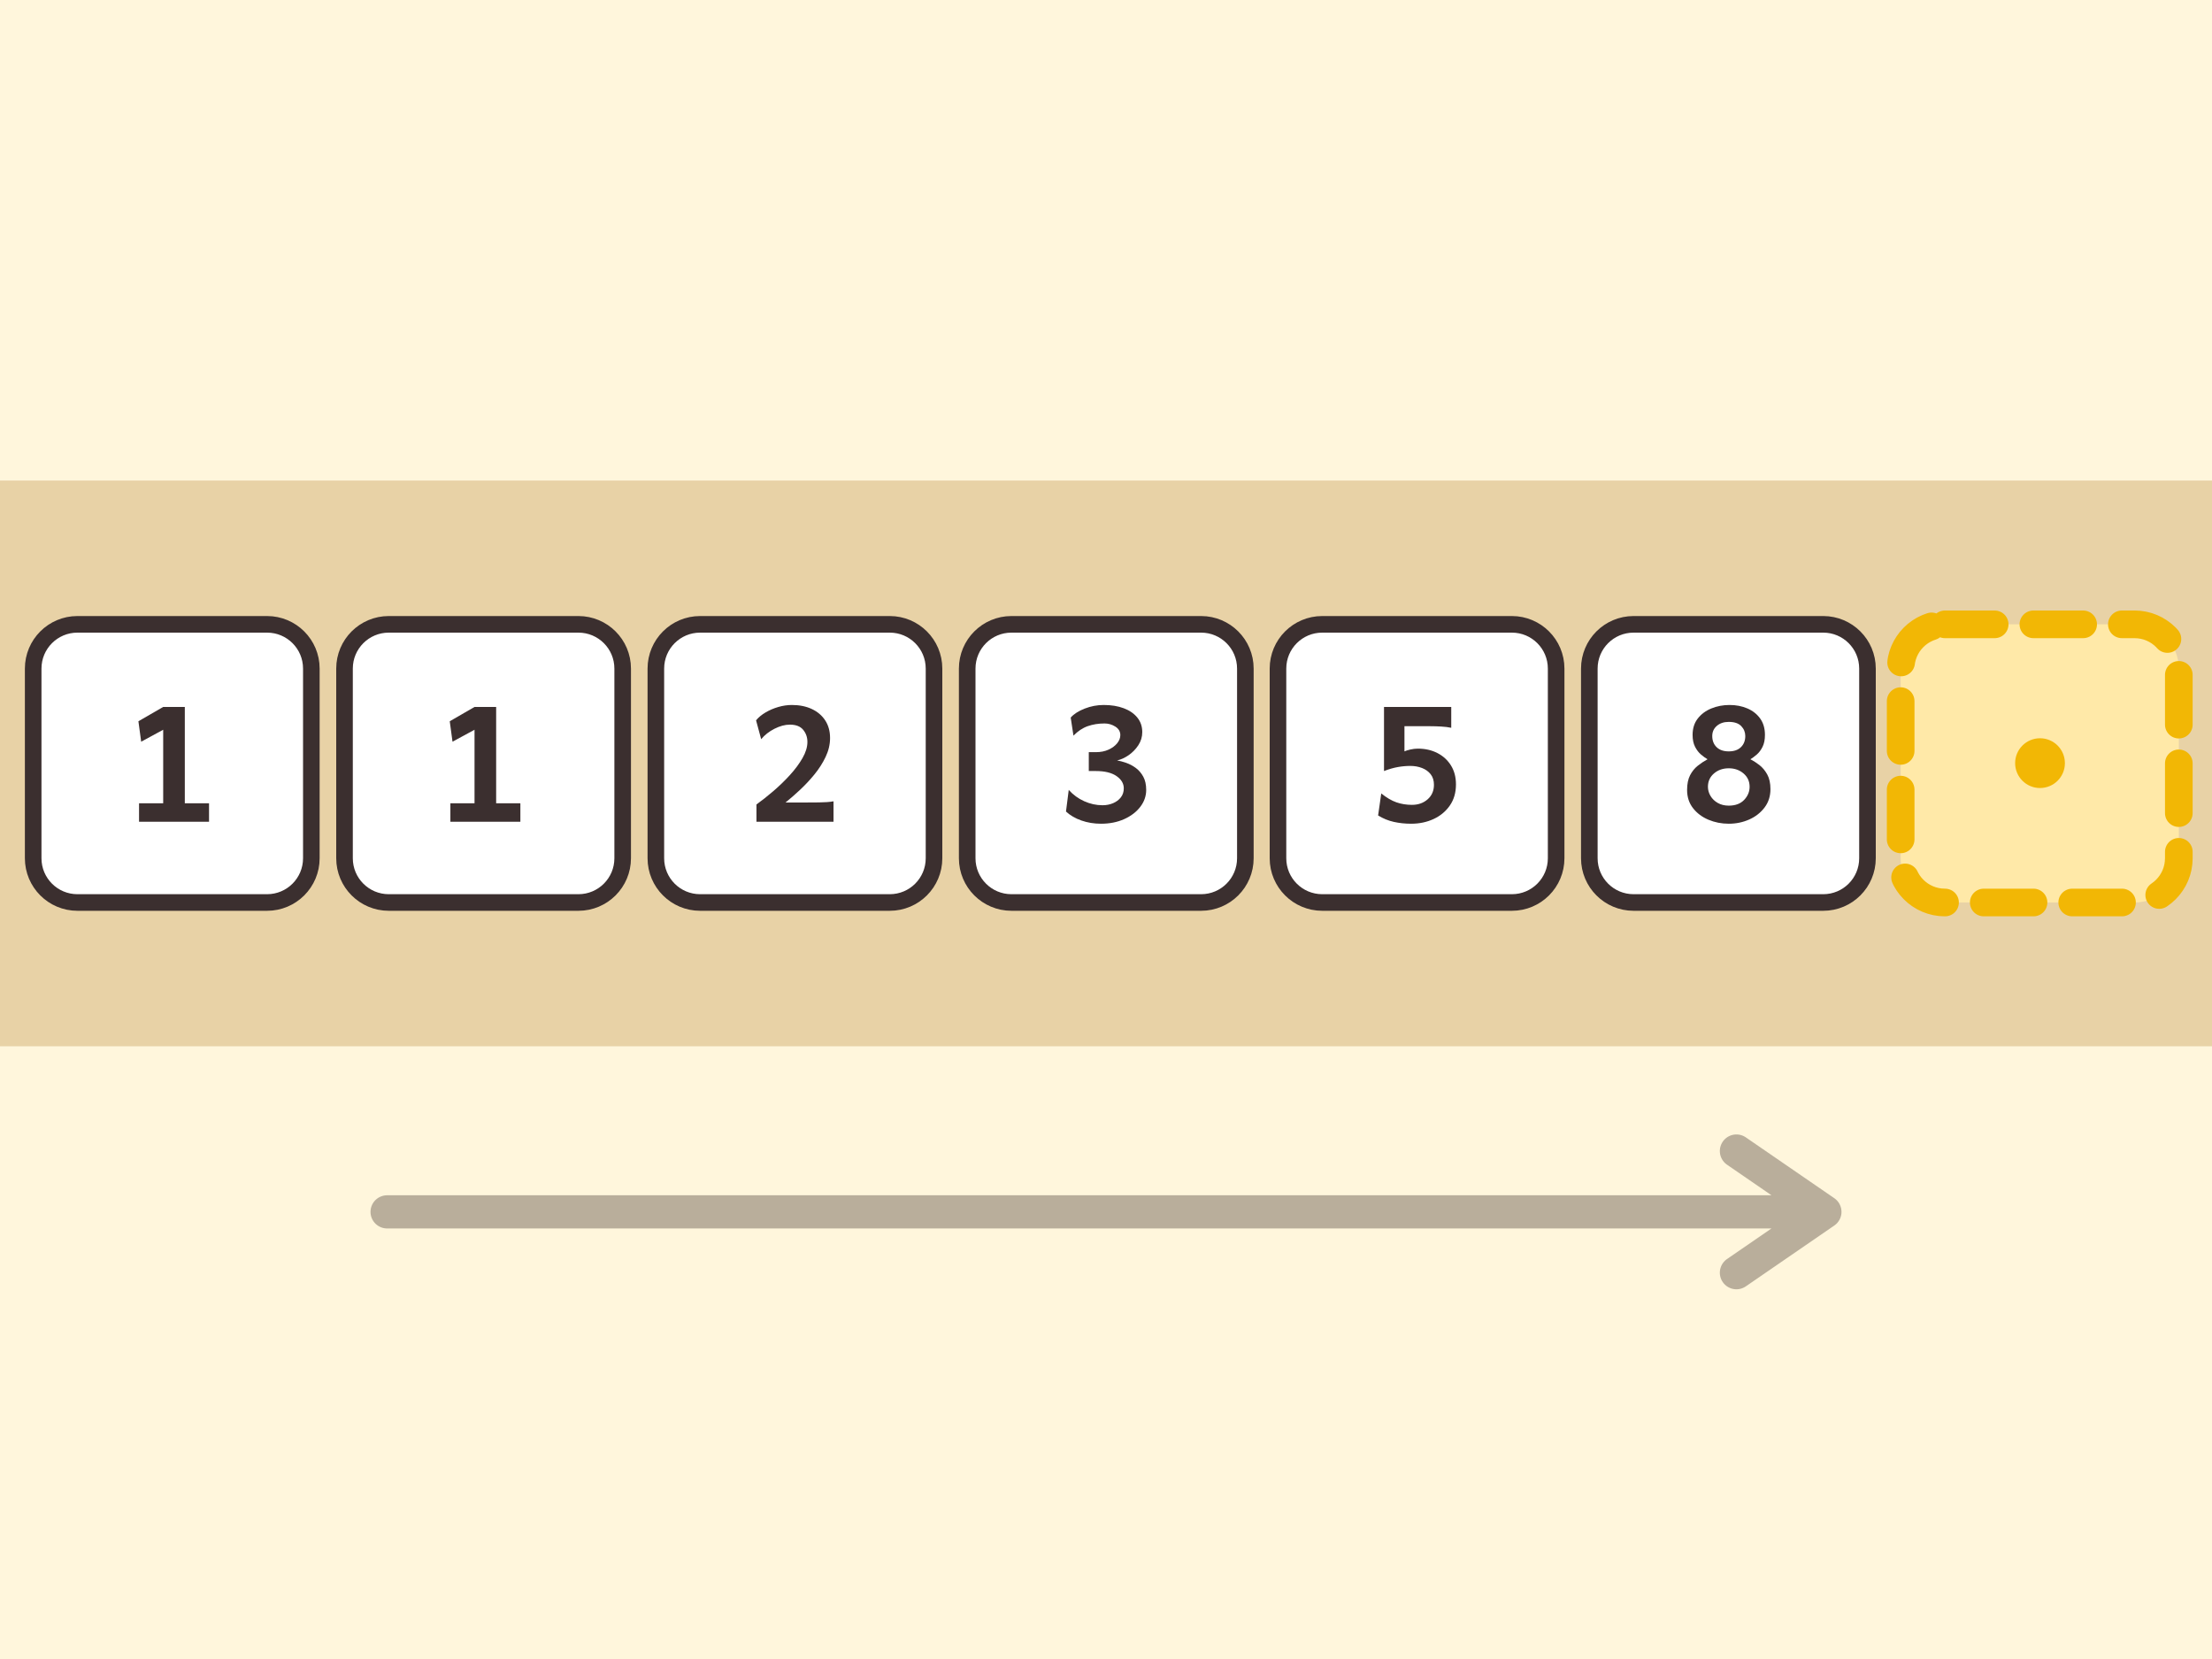
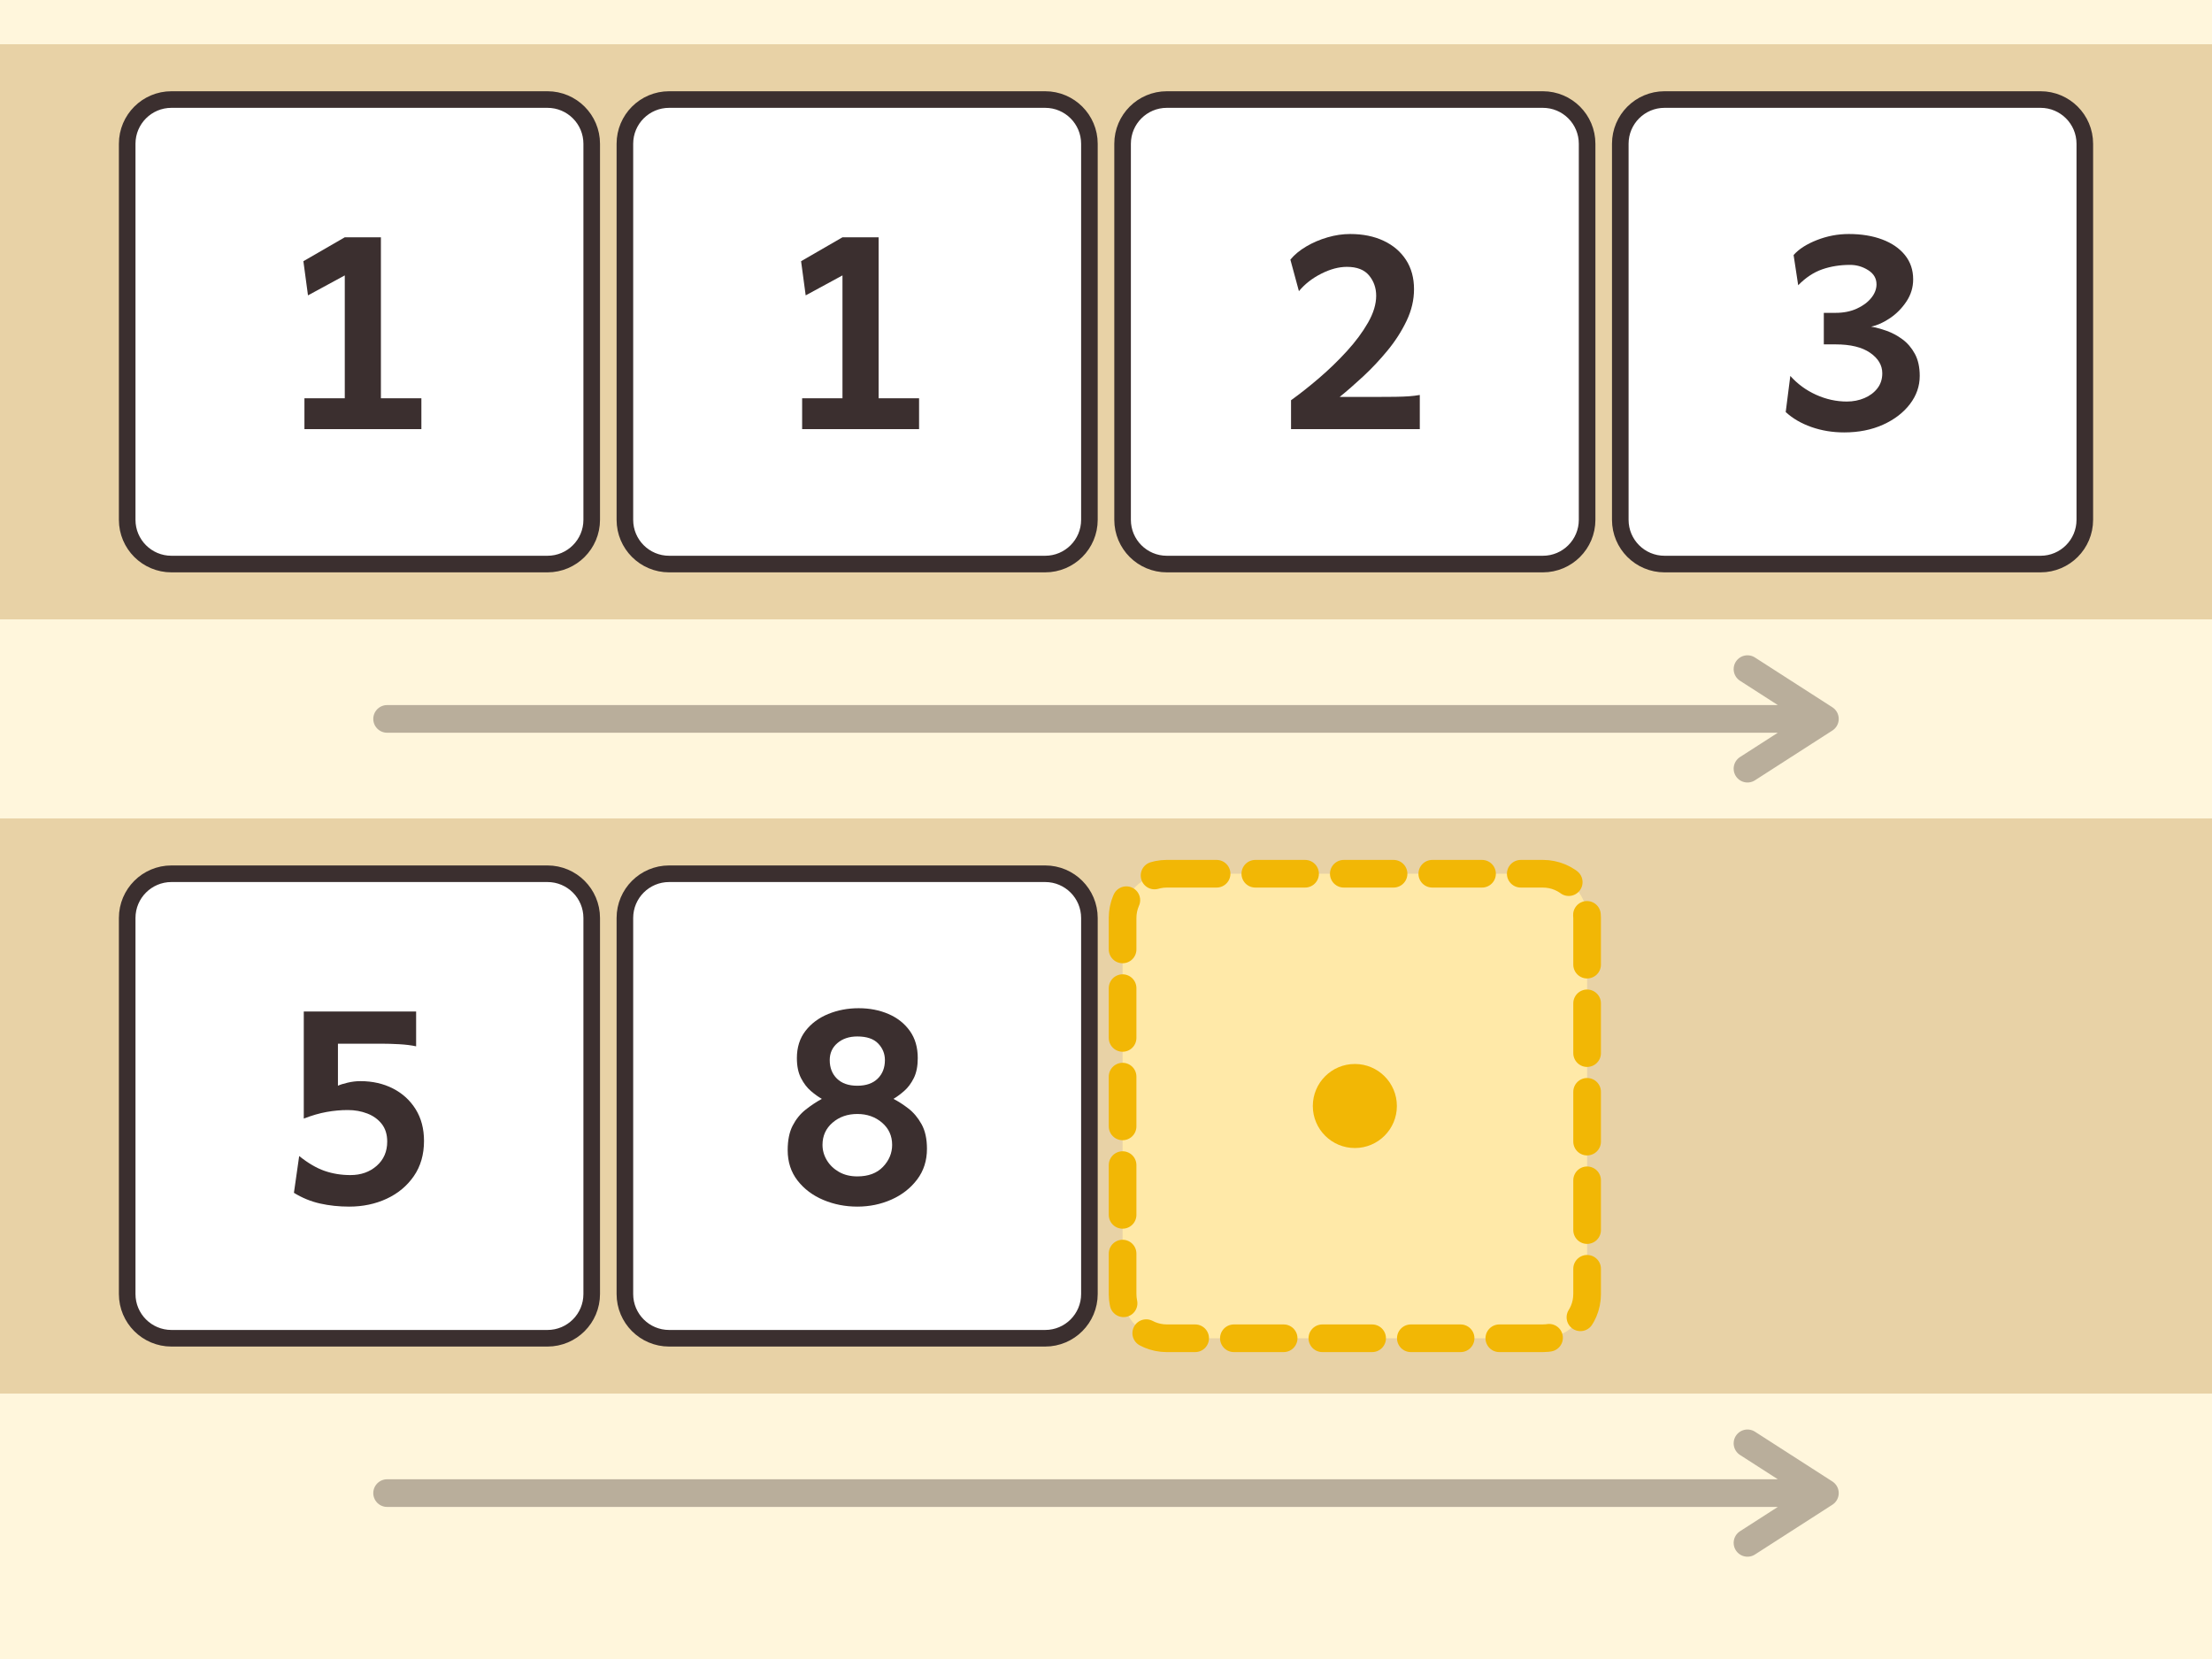
<svg xmlns="http://www.w3.org/2000/svg" viewBox="0 0 400 300">
  <rect width="400" height="300" fill="#fff6dc" />
-   <rect x="0" y="86.9" width="400" height="102.3" fill="#e8d2a6" />
-   <rect x="6.0" y="112.9" width="50.3" height="50.3" rx="8" fill="#ffffff" stroke="#3b2f2f" stroke-width="3" />
-   <path transform="translate(22.3 148.6) scale(0.01422 -0.01422)" d="M1090 0H200V235H507V1170L227 1018L192 1278L507 1460H782V235H1090Z" fill="#3b2f2f" />
-   <rect x="62.3" y="112.9" width="50.3" height="50.3" rx="8" fill="#ffffff" stroke="#3b2f2f" stroke-width="3" />
-   <path transform="translate(78.6 148.6) scale(0.01422 -0.01422)" d="M1090 0H200V235H507V1170L227 1018L192 1278L507 1460H782V235H1090Z" fill="#3b2f2f" />
-   <rect x="118.6" y="112.9" width="50.3" height="50.3" rx="8" fill="#ffffff" stroke="#3b2f2f" stroke-width="3" />
-   <path transform="translate(134.9 148.6) scale(0.01422 -0.01422)" d="M1113 260V0H133V220Q235 293 347.5 389.5Q460 486 558.5 594.0Q657 702 719.0 810.5Q781 919 781 1015Q781 1104 727.0 1169.5Q673 1235 558 1235Q466 1235 363.0 1183.0Q260 1131 193 1050L128 1290Q174 1346 248.5 1390.0Q323 1434 410.5 1459.5Q498 1485 583 1485Q728 1485 837.5 1433.5Q947 1382 1008.0 1288.0Q1069 1194 1069 1065Q1069 943 1012.5 824.5Q956 706 868.0 599.0Q780 492 682.5 401.5Q585 311 503 245H768Q867 245 928.0 246.0Q989 247 1031.0 250.0Q1073 253 1113 260Z" fill="#3b2f2f" />
-   <rect x="174.9" y="112.9" width="50.3" height="50.3" rx="8" fill="#ffffff" stroke="#3b2f2f" stroke-width="3" />
-   <path transform="translate(191.2 148.6) scale(0.01422 -0.01422)" d="M400 885H490Q581 885 651.0 917.0Q721 949 761.0 998.5Q801 1048 801 1102Q801 1170 737.5 1210.0Q674 1250 600 1250Q485 1250 387.5 1216.0Q290 1182 205 1095L170 1325Q230 1393 347.5 1439.0Q465 1485 590 1485Q734 1485 844.5 1443.5Q955 1402 1017.5 1324.5Q1080 1247 1080 1140Q1080 1049 1029.5 972.5Q979 896 905.0 845.5Q831 795 760 780Q813 771 877.0 748.5Q941 726 998.5 683.5Q1056 641 1093.0 573.0Q1130 505 1130 405Q1130 288 1055.0 190.0Q980 92 850.0 33.5Q720 -25 555 -25Q422 -25 305.5 16.0Q189 57 110 130L145 405Q227 313 341.0 261.5Q455 210 575 210Q647 210 708.5 236.0Q770 262 807.5 310.0Q845 358 845 425Q845 517 752.5 581.0Q660 645 490 645H400Z" fill="#3b2f2f" />
-   <rect x="231.1" y="112.9" width="50.3" height="50.3" rx="8" fill="#ffffff" stroke="#3b2f2f" stroke-width="3" />
-   <path transform="translate(247.5 148.6) scale(0.01422 -0.01422)" d="M195 645V1460H1050V1195Q994 1207 921.0 1211.0Q848 1215 785 1215H455V895Q480 907 529.5 918.5Q579 930 625 930Q764 930 873.5 874.0Q983 818 1046.5 716.0Q1110 614 1110 475Q1110 319 1032.5 207.0Q955 95 826.0 35.0Q697 -25 540 -25Q424 -25 319.0 -1.5Q214 22 120 80L160 360Q261 279 353.0 247.0Q445 215 550 215Q670 215 750.0 285.5Q830 356 830 470Q830 551 788.5 604.0Q747 657 678.5 683.5Q610 710 530 710Q451 710 369.5 695.5Q288 681 195 645Z" fill="#3b2f2f" />
-   <rect x="287.4" y="112.9" width="50.3" height="50.3" rx="8" fill="#ffffff" stroke="#3b2f2f" stroke-width="3" />
-   <path transform="translate(303.8 148.6) scale(0.01422 -0.01422)" d="M620 -25Q482 -25 361.0 26.0Q240 77 165.0 173.5Q90 270 90 405Q90 518 128.0 591.5Q166 665 226.0 712.5Q286 760 350 795Q311 817 267.0 854.5Q223 892 191.5 953.0Q160 1014 160 1105Q160 1228 225.5 1312.5Q291 1397 398.5 1441.0Q506 1485 630 1485Q755 1485 857.0 1441.0Q959 1397 1019.5 1312.5Q1080 1228 1080 1105Q1080 1014 1050.0 953.5Q1020 893 977.0 855.5Q934 818 895 795Q950 767 1009.0 721.5Q1068 676 1109.0 602.0Q1150 528 1150 415Q1150 280 1075.0 181.0Q1000 82 879.5 28.5Q759 -25 620 -25ZM830 1090Q830 1163 778.5 1216.5Q727 1270 620 1270Q528 1270 469.0 1220.0Q410 1170 410 1090Q410 1003 465.0 949.0Q520 895 620 895Q720 895 775.0 949.0Q830 1003 830 1090ZM885 445Q885 548 808.0 614.0Q731 680 620 680Q508 680 431.5 614.0Q355 548 355 445Q355 383 388.0 328.0Q421 273 480.5 239.0Q540 205 620 205Q746 205 815.5 278.0Q885 351 885 445Z" fill="#3b2f2f" />
-   <rect x="343.7" y="112.9" width="50.3" height="50.3" rx="8" fill="#ffe9a8" stroke="#f2b705" stroke-width="5" stroke-dasharray="9 7" stroke-linecap="round" />
-   <circle cx="368.9" cy="138.0" r="4.5" fill="#f2b705" />
-   <path d="M70 219.143H330M314 208.143L330 219.143L314 230.143" fill="none" stroke="#b9ae9b" stroke-width="6" stroke-linecap="round" stroke-linejoin="round" />
+   <rect x="0" y="8.0" width="400" height="104.0" fill="#e8d2a6" />
+   <rect x="23.0" y="18.0" width="84.0" height="84.0" rx="8" fill="#ffffff" stroke="#3b2f2f" stroke-width="3" />
+   <path transform="translate(50.3 77.6) scale(0.02376 -0.02376)" d="M1090 0H200V235H507V1170L227 1018L192 1278L507 1460H782V235H1090Z" fill="#3b2f2f" />
+   <rect x="113.0" y="18.0" width="84.0" height="84.0" rx="8" fill="#ffffff" stroke="#3b2f2f" stroke-width="3" />
+   <path transform="translate(140.3 77.6) scale(0.02376 -0.02376)" d="M1090 0H200V235H507V1170L227 1018L192 1278L507 1460H782V235H1090Z" fill="#3b2f2f" />
+   <rect x="203.0" y="18.0" width="84.0" height="84.0" rx="8" fill="#ffffff" stroke="#3b2f2f" stroke-width="3" />
+   <path transform="translate(230.3 77.6) scale(0.02376 -0.02376)" d="M1113 260V0H133V220Q235 293 347.5 389.5Q460 486 558.5 594.0Q657 702 719.0 810.5Q781 919 781 1015Q781 1104 727.0 1169.5Q673 1235 558 1235Q466 1235 363.0 1183.0Q260 1131 193 1050L128 1290Q174 1346 248.5 1390.0Q323 1434 410.5 1459.5Q498 1485 583 1485Q728 1485 837.5 1433.5Q947 1382 1008.0 1288.0Q1069 1194 1069 1065Q1069 943 1012.5 824.5Q956 706 868.0 599.0Q780 492 682.5 401.5Q585 311 503 245H768Q867 245 928.0 246.0Q989 247 1031.0 250.0Q1073 253 1113 260Z" fill="#3b2f2f" />
+   <rect x="293.0" y="18.0" width="84.0" height="84.0" rx="8" fill="#ffffff" stroke="#3b2f2f" stroke-width="3" />
+   <path transform="translate(320.3 77.6) scale(0.02376 -0.02376)" d="M400 885H490Q581 885 651.0 917.0Q721 949 761.0 998.5Q801 1048 801 1102Q801 1170 737.5 1210.0Q674 1250 600 1250Q485 1250 387.5 1216.0Q290 1182 205 1095L170 1325Q230 1393 347.5 1439.0Q465 1485 590 1485Q734 1485 844.5 1443.5Q955 1402 1017.5 1324.5Q1080 1247 1080 1140Q1080 1049 1029.5 972.5Q979 896 905.0 845.5Q831 795 760 780Q813 771 877.0 748.5Q941 726 998.5 683.5Q1056 641 1093.0 573.0Q1130 505 1130 405Q1130 288 1055.0 190.0Q980 92 850.0 33.5Q720 -25 555 -25Q422 -25 305.5 16.0Q189 57 110 130L145 405Q227 313 341.0 261.5Q455 210 575 210Q647 210 708.5 236.0Q770 262 807.5 310.0Q845 358 845 425Q845 517 752.5 581.0Q660 645 490 645H400Z" fill="#3b2f2f" />
+   <path d="M70 130.0H330M316 121.0L330 130.0L316 139.0" fill="none" stroke="#b9ae9b" stroke-width="5" stroke-linecap="round" stroke-linejoin="round" />
+   <rect x="0" y="148.0" width="400" height="104.0" fill="#e8d2a6" />
+   <rect x="23.0" y="158.0" width="84.0" height="84.0" rx="8" fill="#ffffff" stroke="#3b2f2f" stroke-width="3" />
+   <path transform="translate(50.3 217.6) scale(0.02376 -0.02376)" d="M195 645V1460H1050V1195Q994 1207 921.0 1211.0Q848 1215 785 1215H455V895Q480 907 529.5 918.5Q579 930 625 930Q764 930 873.5 874.0Q983 818 1046.5 716.0Q1110 614 1110 475Q1110 319 1032.5 207.0Q955 95 826.0 35.0Q697 -25 540 -25Q424 -25 319.0 -1.5Q214 22 120 80L160 360Q261 279 353.0 247.0Q445 215 550 215Q670 215 750.0 285.5Q830 356 830 470Q830 551 788.5 604.0Q747 657 678.5 683.5Q610 710 530 710Q451 710 369.5 695.5Q288 681 195 645Z" fill="#3b2f2f" />
+   <rect x="113.0" y="158.0" width="84.0" height="84.0" rx="8" fill="#ffffff" stroke="#3b2f2f" stroke-width="3" />
+   <path transform="translate(140.3 217.6) scale(0.02376 -0.02376)" d="M620 -25Q482 -25 361.0 26.0Q240 77 165.0 173.5Q90 270 90 405Q90 518 128.0 591.5Q166 665 226.0 712.5Q286 760 350 795Q311 817 267.0 854.5Q223 892 191.5 953.0Q160 1014 160 1105Q160 1228 225.5 1312.5Q291 1397 398.5 1441.0Q506 1485 630 1485Q755 1485 857.0 1441.0Q959 1397 1019.5 1312.5Q1080 1228 1080 1105Q1080 1014 1050.0 953.5Q1020 893 977.0 855.5Q934 818 895 795Q950 767 1009.0 721.5Q1068 676 1109.0 602.0Q1150 528 1150 415Q1150 280 1075.0 181.0Q1000 82 879.5 28.5Q759 -25 620 -25ZM830 1090Q830 1163 778.5 1216.5Q727 1270 620 1270Q528 1270 469.0 1220.0Q410 1170 410 1090Q410 1003 465.0 949.0Q520 895 620 895Q720 895 775.0 949.0Q830 1003 830 1090ZM885 445Q885 548 808.0 614.0Q731 680 620 680Q508 680 431.5 614.0Q355 548 355 445Q355 383 388.0 328.0Q421 273 480.5 239.0Q540 205 620 205Q746 205 815.5 278.0Q885 351 885 445Z" fill="#3b2f2f" />
+   <rect x="203.0" y="158.0" width="84.0" height="84.0" rx="8" fill="#ffe9a8" stroke="#f2b705" stroke-width="5" stroke-dasharray="9 7" stroke-linecap="round" />
+   <circle cx="245.0" cy="200.0" r="7.6" fill="#f2b705" />
+   <path d="M70 270.0H330M316 261.0L330 270.0L316 279.0" fill="none" stroke="#b9ae9b" stroke-width="5" stroke-linecap="round" stroke-linejoin="round" />
</svg>
